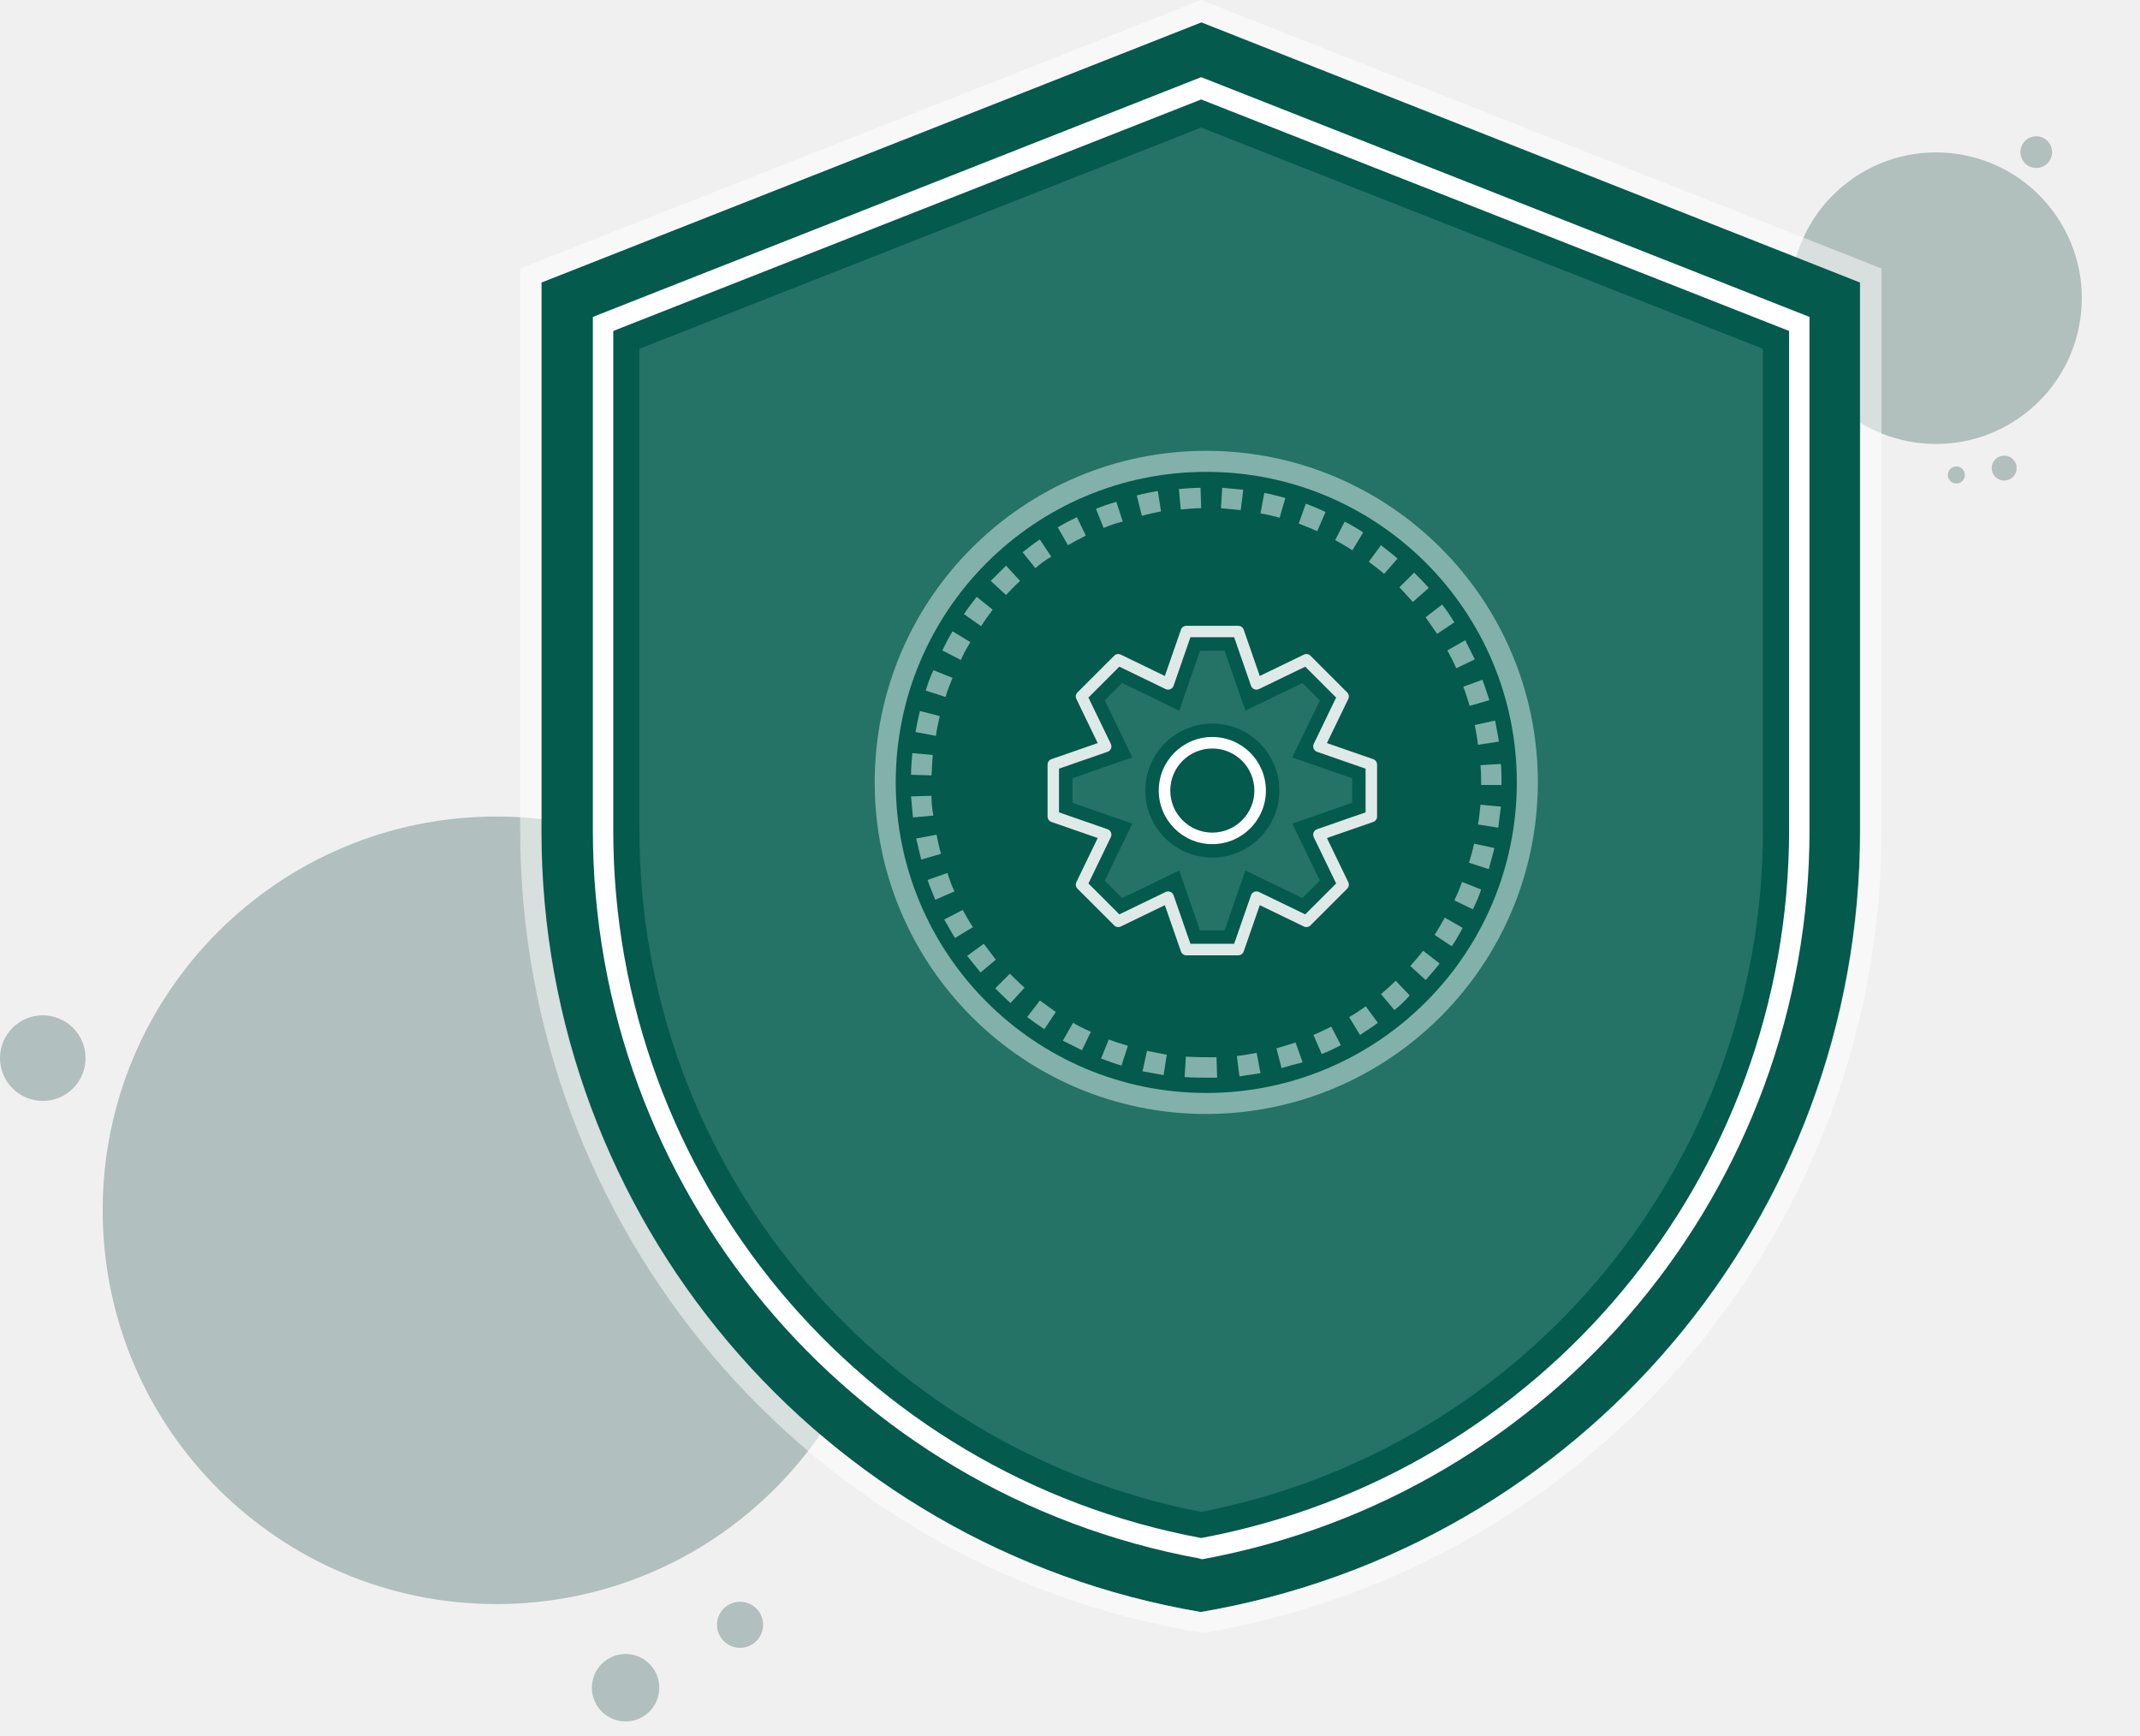
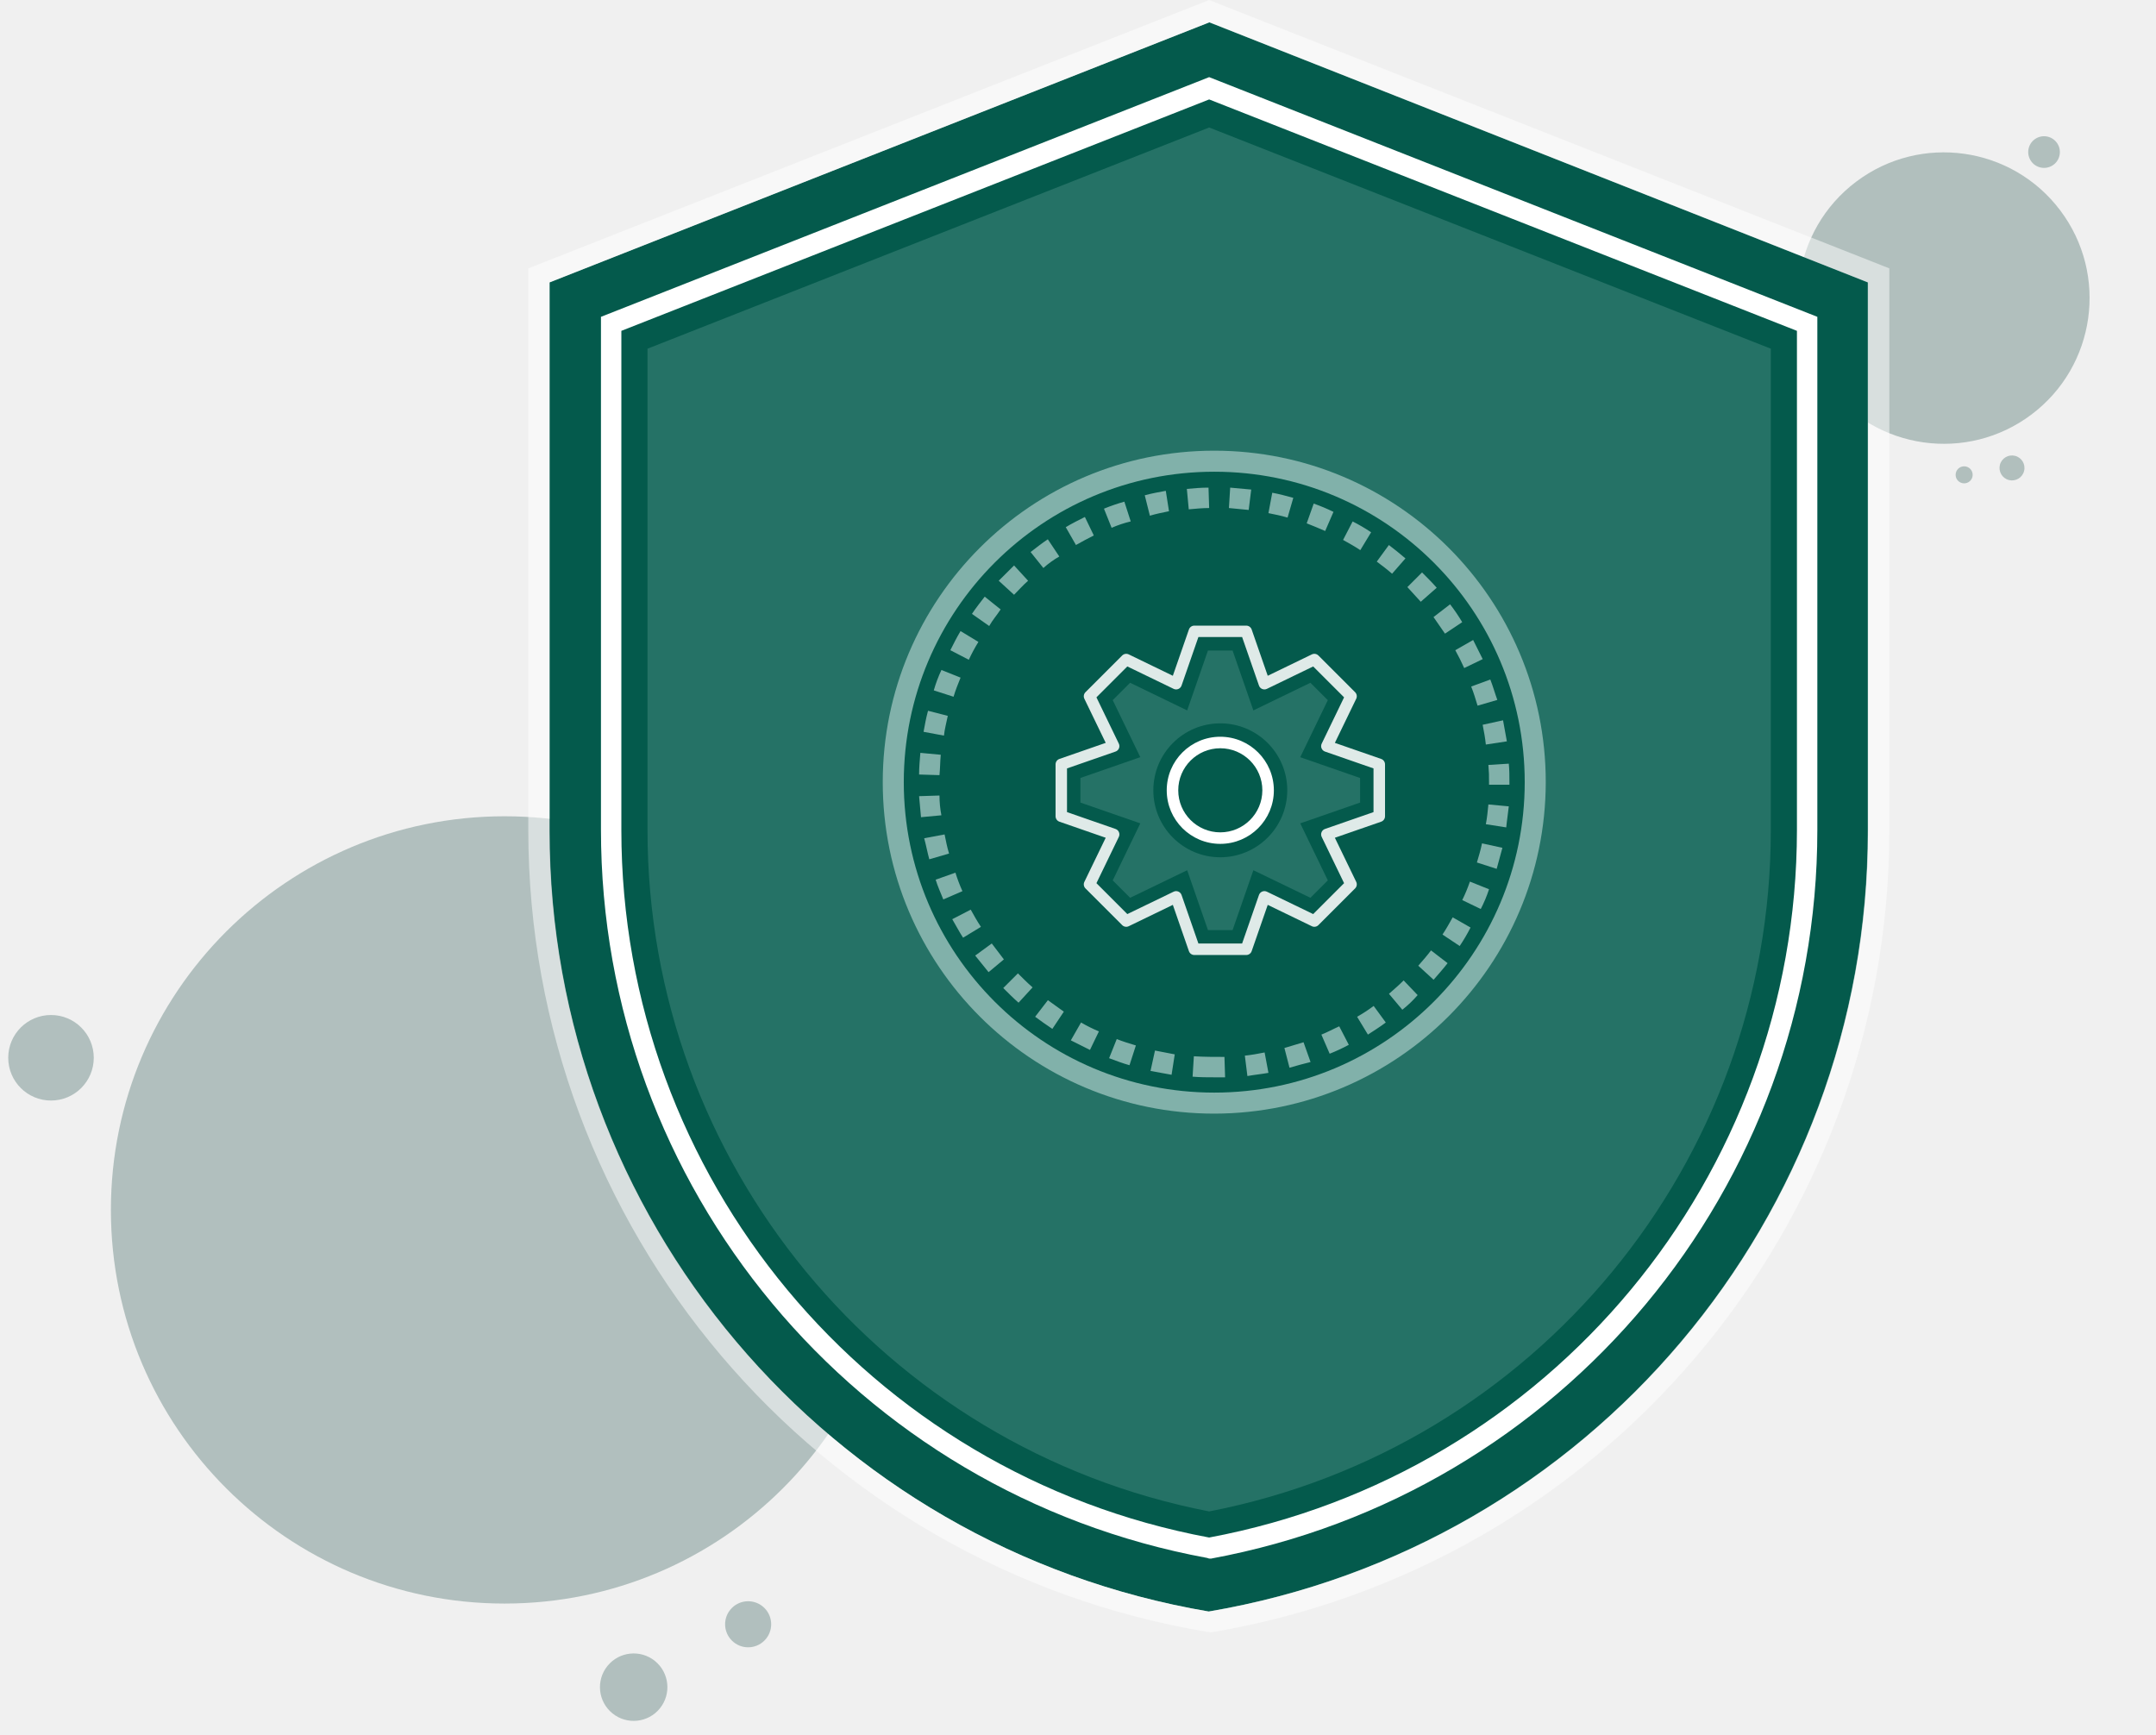
- <svg xmlns="http://www.w3.org/2000/svg" width="217.248" height="176.145" viewBox="0 0 217.248 176.145">
+ <svg xmlns="http://www.w3.org/2000/svg" width="205.248" height="165.145" viewBox="0 0 217.248 176.145">
  <g id="illustration" transform="translate(-68 -331)">
    <g id="Group_41695" data-name="Group 41695" transform="translate(1576 -226)">
      <g id="Group_39521" data-name="Group 39521" transform="translate(-1508 639.891)" opacity="0.272">
        <circle id="Ellipse_1999" data-name="Ellipse 1999" cx="39.974" cy="39.974" r="39.974" transform="translate(10.425)" fill="#073c37" />
        <path id="Path_25533" data-name="Path 25533" d="M3.424,6.849A3.424,3.424,0,1,0,0,3.424,3.425,3.425,0,0,0,3.424,6.849Z" transform="translate(63.002 83.621) rotate(39)" fill="#073c37" />
        <path id="Path_25534" data-name="Path 25534" d="M2.339,4.677A2.339,2.339,0,1,0,0,2.339,2.339,2.339,0,0,0,2.339,4.677Z" transform="translate(74.784 78.762) rotate(39)" fill="#073c37" />
        <path id="Path_25535" data-name="Path 25535" d="M16.627,8.945A4.343,4.343,0,1,0,12.284,4.6,4.343,4.343,0,0,0,16.627,8.945Z" transform="translate(-12.284 19.922)" fill="#073c37" />
      </g>
      <g id="Group_39533" data-name="Group 39533" transform="matrix(0.799, -0.602, 0.602, 0.799, -1332.182, 584.356)" opacity="0.272">
        <circle id="Ellipse_1999-2" data-name="Ellipse 1999" cx="14.792" cy="14.792" r="14.792" transform="translate(0)" fill="#083a35" />
        <path id="Path_25533-2" data-name="Path 25533" d="M1.267,0A1.267,1.267,0,1,1,0,1.267,1.267,1.267,0,0,1,1.267,0Z" transform="translate(11.723 32.912) rotate(141)" fill="#083a35" />
        <path id="Path_25534-2" data-name="Path 25534" d="M.865,0A.865.865,0,1,1,0,.865.865.865,0,0,1,.865,0Z" transform="translate(6.858 30.489) rotate(141)" fill="#083a35" />
        <path id="Path_25535-2" data-name="Path 25535" d="M1.607,3.214A1.607,1.607,0,1,1,3.214,1.607,1.607,1.607,0,0,1,1.607,3.214Z" transform="translate(30.227 7.467)" fill="#083a35" />
      </g>
      <g id="SECURE" transform="translate(-1453.025 559.266)">
        <g id="Group_39527" data-name="Group 39527" transform="translate(0 0)">
          <path id="Path_25552" data-name="Path 25552" d="M23.132,28.46v55.67a80.392,80.392,0,0,0,66.934,79.3A80.392,80.392,0,0,0,157,84.131V28.46L90.131,2.049Z" transform="translate(-23.132 -2.049)" fill="#045a4c" />
        </g>
      </g>
      <g id="Group_39527-2" data-name="Group 39527" transform="translate(-1455.193 557)" opacity="0.5">
        <path id="Path_25552-2" data-name="Path 25552" d="M90.335,165.716h-.194A82.584,82.584,0,0,1,21.2,84.282V27.253L90.335,0,159.4,27.253V84.347a82.584,82.584,0,0,1-68.941,81.434Zm-67-137.04v55.67a80.392,80.392,0,0,0,66.934,79.3,80.392,80.392,0,0,0,66.934-79.3V28.677L90.335,2.266Z" transform="translate(-21.2)" fill="#fff" />
      </g>
      <g id="Group_39528" data-name="Group 39528" transform="translate(-1447.814 564.833)">
        <path id="Path_25553" data-name="Path 25553" d="M94.355,162.539l-.194-.065A75.174,75.174,0,0,1,32.6,88.485V36.44L94.355,12.1,156.11,36.44V88.55a75.226,75.226,0,0,1-61.561,73.99ZM34.671,37.864V88.55A73.062,73.062,0,0,0,94.355,160.4,73.124,73.124,0,0,0,154.039,88.55V37.864l-59.684-23.5Z" transform="translate(-32.6 -12.1)" fill="#fff" />
      </g>
      <g id="Group_39529" data-name="Group 39529" transform="translate(-1443.088 569.947)">
        <path id="Path_25554" data-name="Path 25554" d="M96.93,20,39.9,42.462V91.336a70.47,70.47,0,0,0,57.03,69.2,70.47,70.47,0,0,0,57.03-69.2V42.462Zm.518,99.106a32.561,32.561,0,1,1,32.561-32.561A32.544,32.544,0,0,1,97.448,119.106Z" transform="translate(-39.9 -20)" fill="#257266" />
      </g>
      <g id="Group_39530" data-name="Group 39530" transform="translate(-1419.202 602.766)">
        <path id="Path_25555" data-name="Path 25555" d="M110.461,138.022a33.661,33.661,0,1,1,33.661-33.661A33.718,33.718,0,0,1,110.461,138.022Zm0-65.186a31.525,31.525,0,1,0,31.525,31.525A31.522,31.522,0,0,0,110.461,72.836Z" transform="translate(-76.8 -70.7)" fill="#81b1aa" />
      </g>
      <g id="Group_39531" data-name="Group 39531" transform="translate(-1415.512 606.521)">
        <path id="Path_25556" data-name="Path 25556" d="M112.471,136.378c-.712,0-1.424,0-2.2-.065l.129-2.071c1.036.065,2.071.065,3.107.065l.065,2.071Zm3.366-.129-.259-2.071c.647-.065,1.359-.194,2.007-.324l.388,2.071C117.262,136.054,116.55,136.119,115.837,136.249Zm-7.7-.129L106,135.731l.453-2.071c.647.129,1.295.259,2.007.388Zm11.976-.712-.518-2.007,1.942-.583.712,2.007Q121.081,135.116,120.11,135.407Zm-16.248-.259c-.712-.194-1.359-.453-2.071-.712l.777-1.942c.647.259,1.295.453,1.942.647Zm20.326-1.165-.842-1.942c.647-.259,1.23-.583,1.813-.842l.971,1.877A17.807,17.807,0,0,1,124.188,133.983Zm-24.34-.388-1.942-.971,1.036-1.813a15.771,15.771,0,0,0,1.813.906Zm28.224-1.554-1.1-1.813a15.062,15.062,0,0,0,1.683-1.1l1.23,1.683C129.3,131.264,128.655,131.652,128.072,132.041Zm-32.043-.583c-.583-.388-1.23-.842-1.748-1.23l1.295-1.683c.518.388,1.1.777,1.618,1.165Zm35.538-1.942-1.359-1.618c.518-.453,1.036-.906,1.489-1.359l1.424,1.489A11.346,11.346,0,0,1,131.568,129.516ZM92.6,128.8c-.518-.453-1.036-.971-1.554-1.489l1.489-1.489c.453.453.971.971,1.489,1.424Zm42.141-2.33-1.554-1.424c.453-.518.906-1.036,1.295-1.554l1.683,1.295C135.71,125.373,135.193,125.956,134.74,126.474ZM89.556,125.7c-.453-.583-.906-1.1-1.359-1.683l1.683-1.23c.388.518.842,1.1,1.23,1.618Zm47.838-2.654-1.748-1.165c.388-.583.712-1.165,1.036-1.748l1.813,1.036A17.836,17.836,0,0,1,137.394,123.043ZM86.967,122.2c-.388-.583-.712-1.23-1.1-1.877l1.877-.971c.324.583.647,1.165,1.036,1.748Zm52.563-2.913-1.877-.906a16.289,16.289,0,0,0,.777-1.877l1.942.777A13.24,13.24,0,0,1,139.53,119.288Zm-54.57-.971c-.259-.647-.583-1.359-.777-2.007l2.007-.712a16.108,16.108,0,0,0,.712,1.877Zm56.188-3.107-2.007-.647c.194-.647.388-1.295.518-1.942l2.071.453Zm-57.612-.971c-.194-.712-.324-1.424-.518-2.136l2.071-.388c.129.647.259,1.295.453,1.942ZM142.119,111l-2.071-.324c.129-.647.194-1.359.259-2.007l2.071.194C142.313,109.514,142.184,110.291,142.119,111Zm-59.425-1.036-.194-2.136,2.071-.065a10.539,10.539,0,0,0,.194,2.007Zm59.749-3.3h-2.071v-.194a16.967,16.967,0,0,0-.065-1.813l2.071-.129c.065.647.065,1.295.065,1.942Zm-57.871-.971L82.5,105.63c0-.712.065-1.424.129-2.2l2.071.194C84.636,104.335,84.636,105.047,84.571,105.695Zm55.476-3.107c-.065-.647-.194-1.359-.324-2.007l2.071-.453.388,2.136Zm-55.023-.906-2.071-.388c.129-.712.259-1.424.453-2.136l2.007.518C85.284,100.322,85.089,101.034,85.025,101.681Zm54.182-3.042c-.194-.647-.388-1.295-.647-1.942l1.942-.712c.259.647.453,1.359.712,2.071ZM86,97.732l-2.007-.647a13.479,13.479,0,0,1,.777-2.071l1.942.777C86.449,96.438,86.19,97.085,86,97.732Zm51.851-2.913c-.259-.583-.583-1.23-.906-1.813l1.813-1.036.971,1.942Zm-50.3-.842-1.877-.971c.324-.647.647-1.295,1.036-1.942l1.813,1.1A16.849,16.849,0,0,0,87.549,93.978ZM135.9,91.324c-.388-.583-.777-1.1-1.165-1.683l1.683-1.295a17.8,17.8,0,0,1,1.23,1.813Zm-46.284-.777-1.748-1.23c.388-.583.842-1.165,1.295-1.748l1.618,1.295C90.4,89.447,89.944,89.964,89.621,90.547Zm43.824-2.46c-.453-.518-.906-.971-1.359-1.489l1.489-1.489c.518.518,1.036,1.036,1.489,1.554Zm-41.3-.712-1.554-1.424L92.145,84.4l1.424,1.554C93.051,86.4,92.6,86.922,92.145,87.375Zm38.387-2.136c-.518-.453-1.036-.842-1.554-1.23l1.23-1.683c.583.453,1.165.906,1.683,1.359Zm-35.409-.583-1.295-1.618c.583-.453,1.165-.906,1.748-1.295l1.165,1.748A9.3,9.3,0,0,0,95.123,84.656ZM127.3,82.844c-.583-.388-1.165-.712-1.748-1.036l.971-1.877a17.831,17.831,0,0,1,1.877,1.1Zm-28.871-.518-1.036-1.813c.647-.388,1.295-.712,1.942-1.036l.906,1.877C99.59,81.679,99.007,82,98.424,82.326ZM123.735,80.9c-.583-.259-1.23-.518-1.877-.777l.712-2.007a18.642,18.642,0,0,1,2.007.842Zm-21.686-.324-.777-1.942a19.455,19.455,0,0,1,2.071-.712l.647,2.007A11.394,11.394,0,0,0,102.049,80.578Zm17.866-1.036c-.647-.194-1.295-.324-1.942-.453l.388-2.071c.712.129,1.424.324,2.136.518Zm-13.982-.194-.518-2.071c.712-.194,1.424-.324,2.136-.453l.324,2.071C107.228,79.025,106.581,79.154,105.933,79.348Zm10.034-.583c-.647-.065-1.359-.129-2.007-.194l.129-2.071,2.136.194Zm-6.085-.065-.194-2.071c.712-.065,1.424-.129,2.2-.129l.065,2.071C111.241,78.571,110.594,78.636,109.882,78.7Z" transform="translate(-82.5 -76.5)" fill="#81b1aa" />
        <g id="Group_41696" data-name="Group 41696" transform="translate(2 -3)">
          <g id="Group_40046" data-name="Group 40046" transform="translate(11.859 17.007)" opacity="0.869">
            <g id="Group_40045" data-name="Group 40045">
              <g id="Group_40044" data-name="Group 40044">
                <path id="Path_27892" data-name="Path 27892" d="M182.624,184.639l-4.7-1.632,2.168-4.478a.584.584,0,0,0-.113-.667l-3.725-3.725a.583.583,0,0,0-.668-.113l-4.478,2.17-1.632-4.7a.584.584,0,0,0-.552-.392h-5.268a.584.584,0,0,0-.552.392l-1.632,4.7-4.478-2.17a.584.584,0,0,0-.668.113l-3.725,3.725a.584.584,0,0,0-.113.667l2.168,4.478-4.7,1.632a.585.585,0,0,0-.392.552v5.269a.584.584,0,0,0,.392.552l4.7,1.632-2.168,4.478a.584.584,0,0,0,.113.667l3.725,3.725a.584.584,0,0,0,.667.113l4.479-2.168,1.632,4.7a.584.584,0,0,0,.552.392h5.268a.584.584,0,0,0,.552-.392l1.632-4.7,4.479,2.168a.584.584,0,0,0,.667-.113l3.725-3.725a.584.584,0,0,0,.113-.667l-2.168-4.478,4.7-1.632a.584.584,0,0,0,.393-.552V185.19A.584.584,0,0,0,182.624,184.639Zm-.776,5.4-4.927,1.711a.584.584,0,0,0-.334.806l2.273,4.7-3.137,3.138-4.7-2.273a.584.584,0,0,0-.806.334l-1.711,4.927h-4.438l-1.711-4.927a.584.584,0,0,0-.806-.334l-4.7,2.273-3.137-3.138,2.273-4.7a.584.584,0,0,0-.334-.806l-4.927-1.711v-4.437l4.927-1.711a.584.584,0,0,0,.334-.806l-2.273-4.7,3.137-3.137,4.7,2.275a.584.584,0,0,0,.806-.334l1.711-4.929h4.438l1.711,4.929a.584.584,0,0,0,.806.334l4.7-2.275,3.137,3.137-2.273,4.7a.584.584,0,0,0,.334.806l4.927,1.711Z" transform="translate(-149.565 -171.099)" fill="#fff" />
              </g>
            </g>
          </g>
          <g id="Group_40049" data-name="Group 40049" transform="translate(23.144 28.294)">
            <g id="Group_40048" data-name="Group 40048">
              <g id="Group_40047" data-name="Group 40047">
                <path id="Path_27893" data-name="Path 27893" d="M212.354,228.458a5.439,5.439,0,1,0,5.439,5.439A5.446,5.446,0,0,0,212.354,228.458Zm0,9.709a4.27,4.27,0,1,1,4.27-4.27A4.276,4.276,0,0,1,212.354,238.167Z" transform="translate(-206.913 -228.458)" fill="#fff" />
              </g>
            </g>
          </g>
          <g id="Group_40052" data-name="Group 40052" transform="translate(14.391 19.538)">
            <g id="Group_40051" data-name="Group 40051">
              <g id="Group_40050" data-name="Group 40050">
                <path id="Path_27894" data-name="Path 27894" d="M190.818,196.908l-6.078-2.111,2.8-5.793-1.766-1.766-5.793,2.807-2.111-6.082h-2.5l-2.111,6.082-5.794-2.807L165.7,189l2.8,5.793-6.079,2.111v2.5l6.079,2.111-2.8,5.793,1.767,1.766,5.793-2.8,2.111,6.079h2.5l2.111-6.079,5.793,2.8,1.767-1.767-2.8-5.793,6.078-2.111Zm-14.195,8.051a6.8,6.8,0,1,1,6.8-6.8A6.81,6.81,0,0,1,176.623,204.959Z" transform="translate(-162.429 -183.963)" fill="#257266" />
              </g>
            </g>
          </g>
        </g>
      </g>
    </g>
  </g>
</svg>
